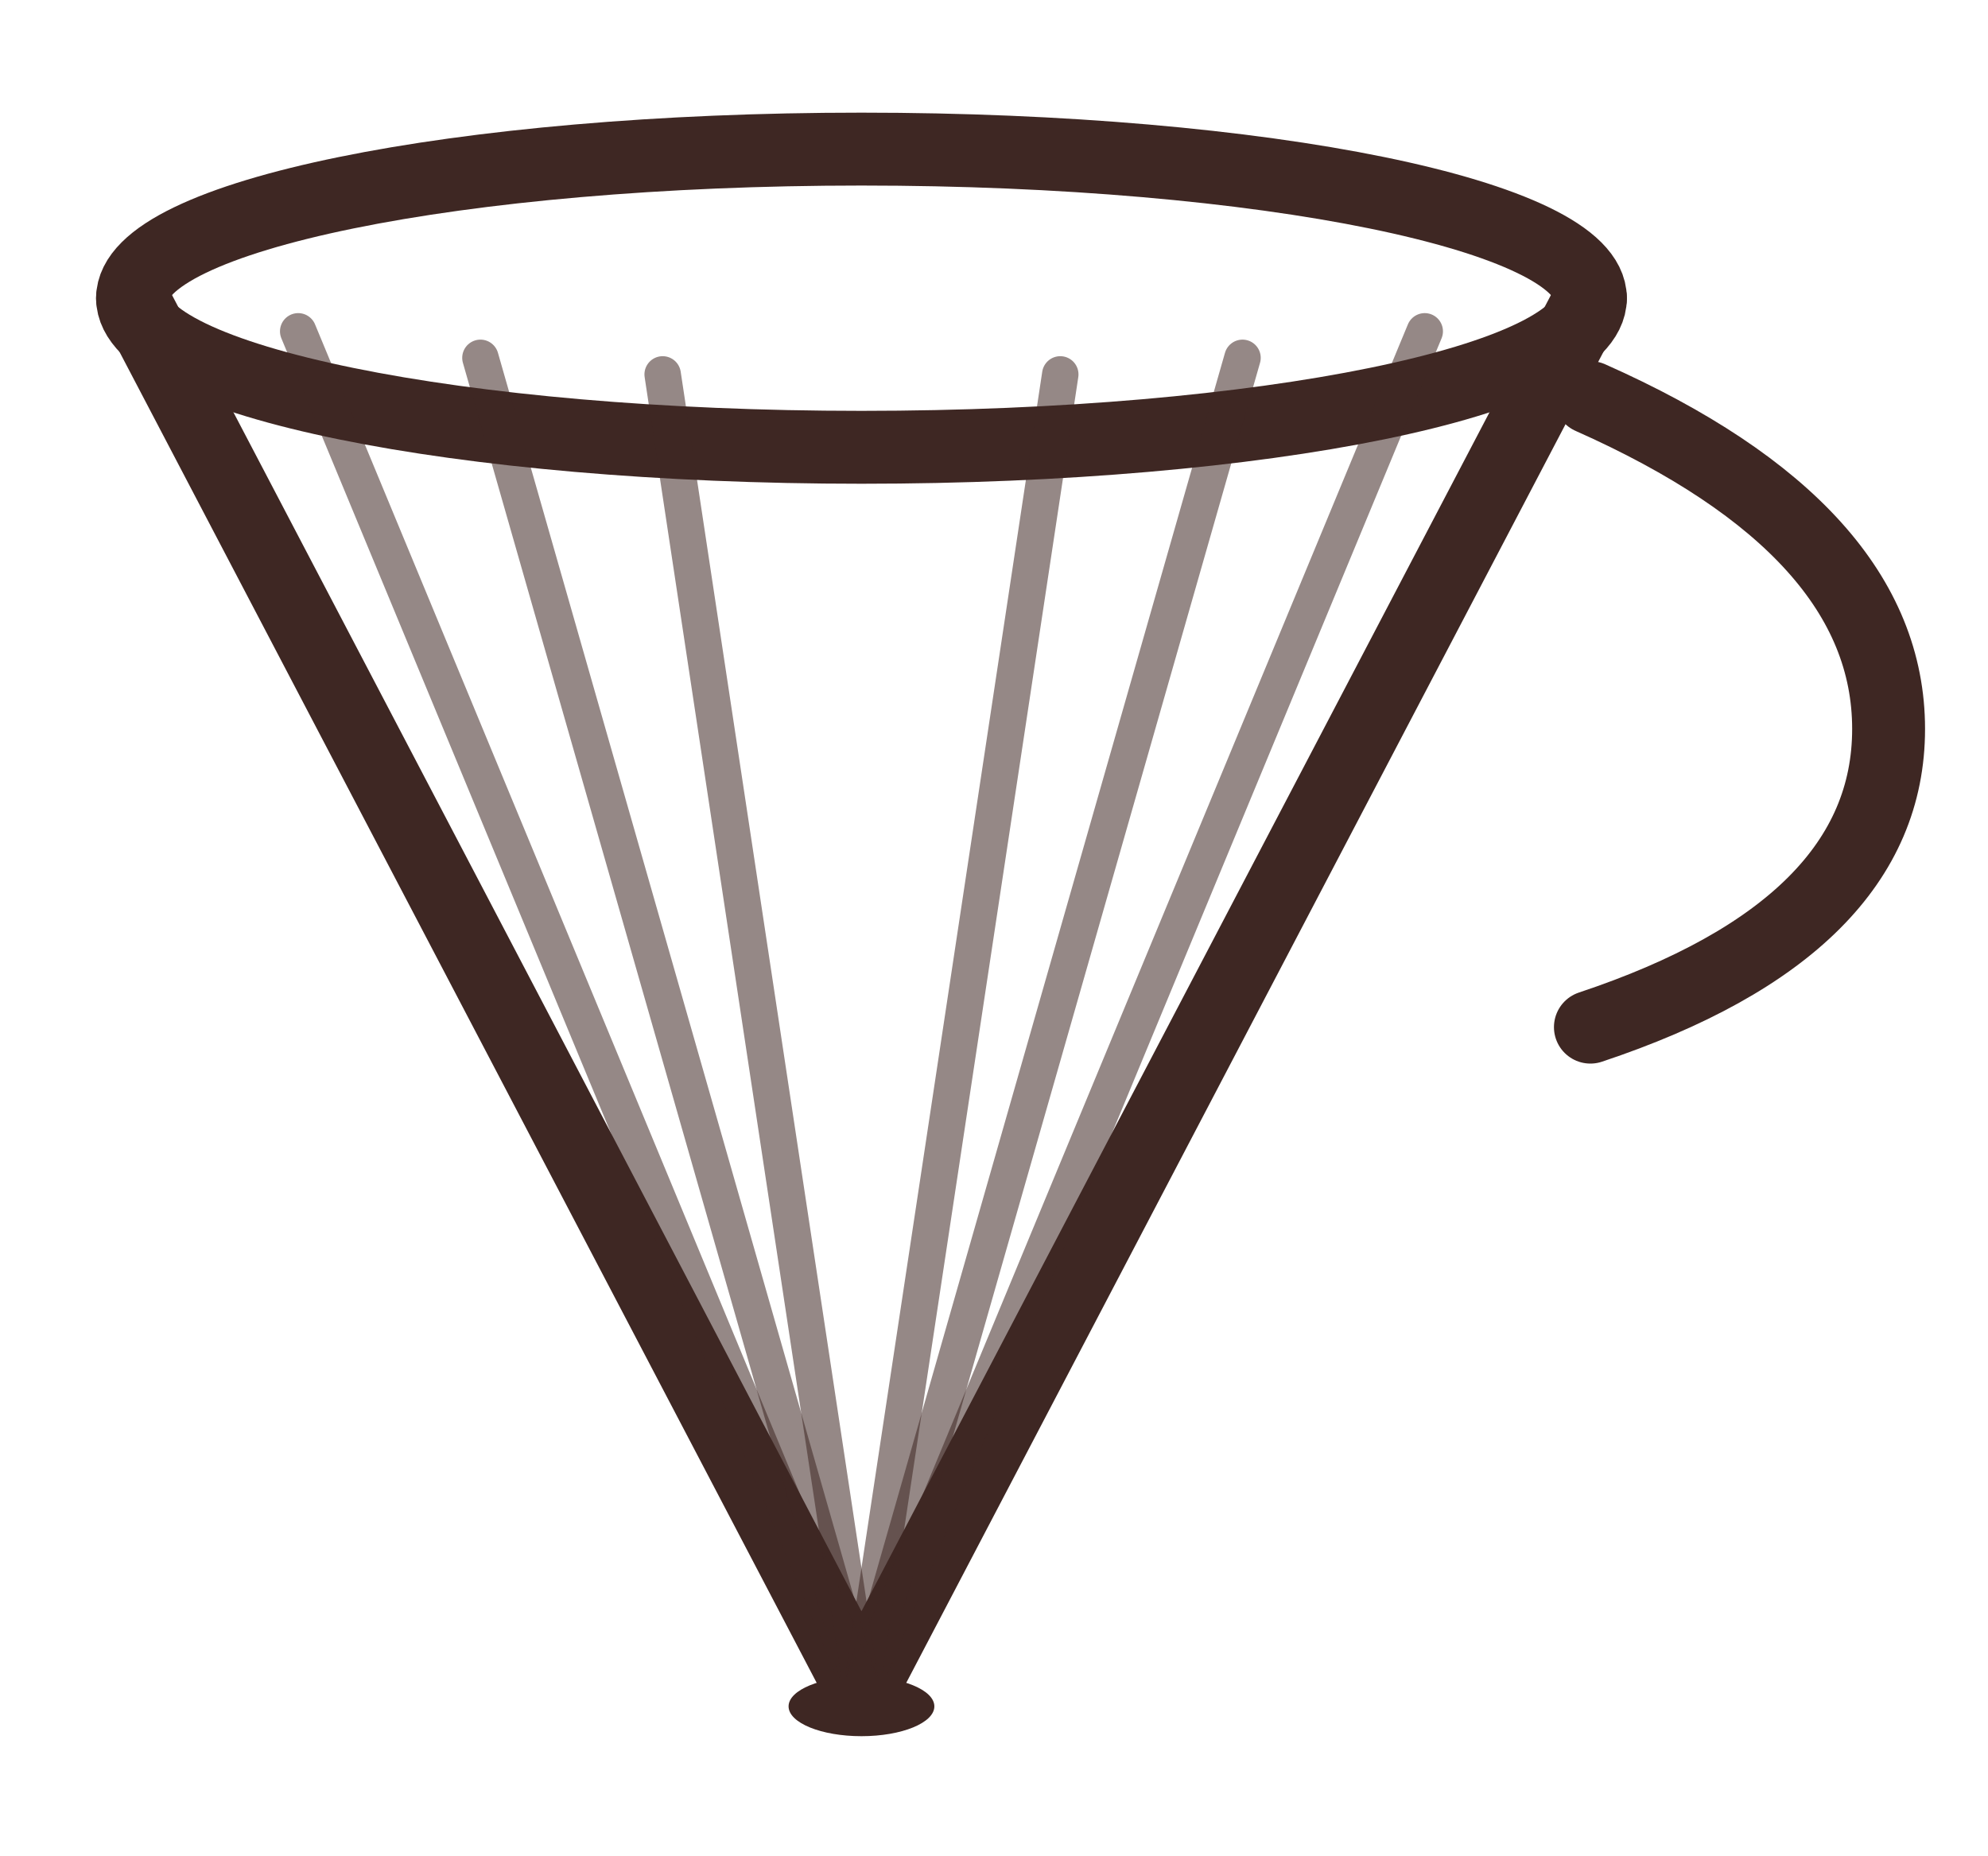
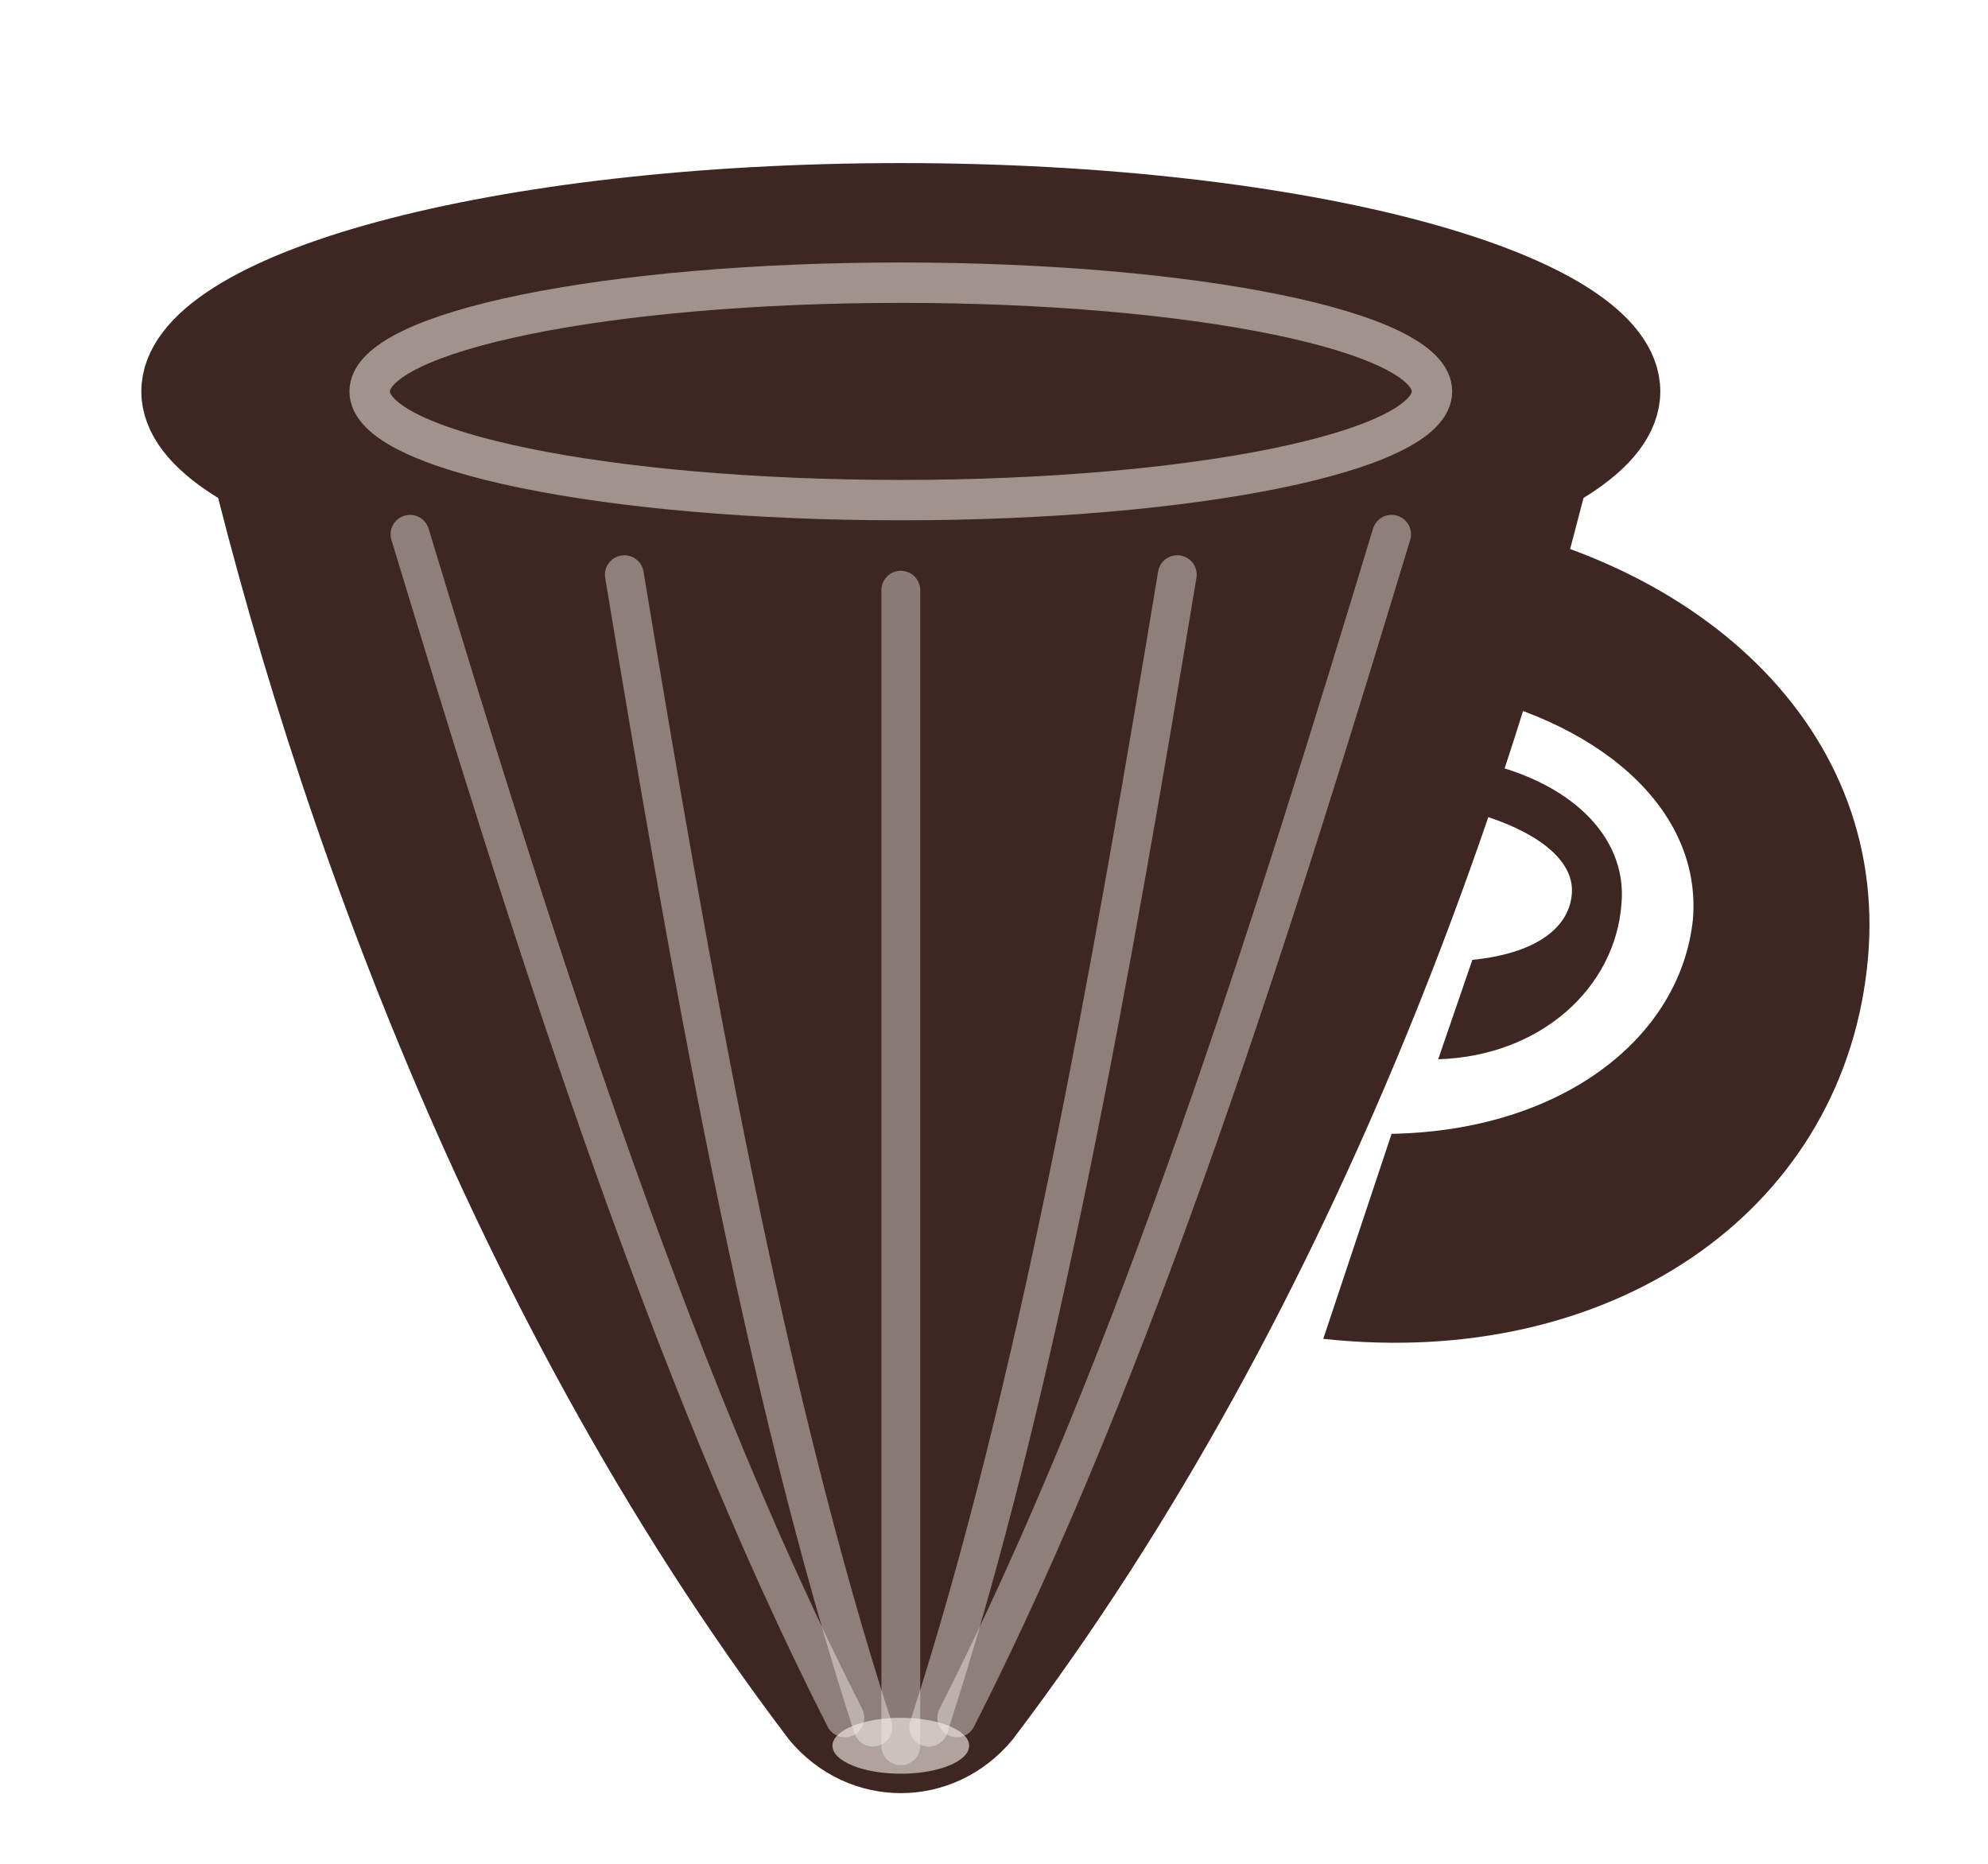
- <svg xmlns="http://www.w3.org/2000/svg" viewBox="0 0 60 56" fill="none" aria-label="V60 Brew Guide Logo" role="img">
-   <ellipse cx="26" cy="9" rx="22" ry="4.5" stroke="#3E2723" stroke-width="2.2" />
-   <path d="M4 9 L26 51 L48 9" stroke="#3E2723" stroke-width="2.2" stroke-linejoin="round" stroke-linecap="round" />
-   <path d="M9 10 L26 51" stroke="#3E2723" stroke-width="1.1" stroke-linecap="round" stroke-opacity="0.55" />
-   <path d="M14.5 10.8 L26 51" stroke="#3E2723" stroke-width="1.1" stroke-linecap="round" stroke-opacity="0.55" />
-   <path d="M20 11.3 L26 51" stroke="#3E2723" stroke-width="1.1" stroke-linecap="round" stroke-opacity="0.55" />
-   <path d="M32 11.3 L26 51" stroke="#3E2723" stroke-width="1.1" stroke-linecap="round" stroke-opacity="0.55" />
-   <path d="M37.5 10.8 L26 51" stroke="#3E2723" stroke-width="1.1" stroke-linecap="round" stroke-opacity="0.55" />
-   <path d="M43 10 L26 51" stroke="#3E2723" stroke-width="1.1" stroke-linecap="round" stroke-opacity="0.55" />
-   <path d="M48 12 Q57 16 57 22 Q57 28 48 31" stroke="#3E2723" stroke-width="2.2" stroke-linecap="round" />
-   <ellipse cx="26" cy="51.5" rx="2.2" ry="0.9" fill="#3E2723" />
+ <svg xmlns="http://www.w3.org/2000/svg" viewBox="0 0 64 60" fill="none" aria-label="V60 Brew Guide Logo" role="img">
+   <path d="M45.6 16.5C54.6 17.6 61 23.5 60.1 31.2C59.2 39.1 51.8 44.1 42.6 43.1L44.8 36.5C50.3 36.4 54.1 33.4 54.5 29.6C54.8 26 51.4 23.1 46.5 22.2L45.6 16.5ZM47.5 24.5C50.5 25.1 52.4 26.9 52.2 29.1C52 31.8 49.6 34 46.3 34.1L47.4 30.9C49.4 30.7 50.5 29.9 50.6 28.8C50.7 27.8 49.7 26.9 47.9 26.3L47.5 24.5Z" fill="#3E2723" fill-rule="evenodd" />
+   <path d="M6.2 12.6C8.9 24.6 14.7 41.9 25.4 56C27.3 58.3 30.7 58.3 32.6 56C43.3 41.9 49.1 24.6 51.8 12.6C42.4 17.8 15.6 17.8 6.2 12.6Z" fill="#3E2723" />
+   <ellipse cx="29" cy="12.6" rx="23.4" ry="6.3" fill="#3E2723" stroke="#3E2723" stroke-width="2.1" />
+   <ellipse cx="29" cy="12.6" rx="17.1" ry="3.5" stroke="#F5EFEA" stroke-width="1.3" stroke-opacity="0.54" />
+   <path d="M13.2 17.2C16.9 29.4 21.4 43.9 27.2 55.3" stroke="#F5EFEA" stroke-width="1.25" stroke-linecap="round" stroke-opacity="0.44" />
+   <path d="M20.1 18.5C22.2 31.2 24.6 44.8 28.1 55.6" stroke="#F5EFEA" stroke-width="1.25" stroke-linecap="round" stroke-opacity="0.44" />
+   <path d="M29 19C29 32.1 29 45.4 29 56.2" stroke="#F5EFEA" stroke-width="1.25" stroke-linecap="round" stroke-opacity="0.42" />
+   <path d="M37.9 18.5C35.8 31.2 33.4 44.8 29.9 55.6" stroke="#F5EFEA" stroke-width="1.25" stroke-linecap="round" stroke-opacity="0.44" />
+   <path d="M44.8 17.2C41.1 29.4 36.6 43.9 30.8 55.3" stroke="#F5EFEA" stroke-width="1.25" stroke-linecap="round" stroke-opacity="0.44" />
+   <ellipse cx="29" cy="56.2" rx="2.2" ry="0.9" fill="#F5EFEA" fill-opacity="0.62" />
</svg>
